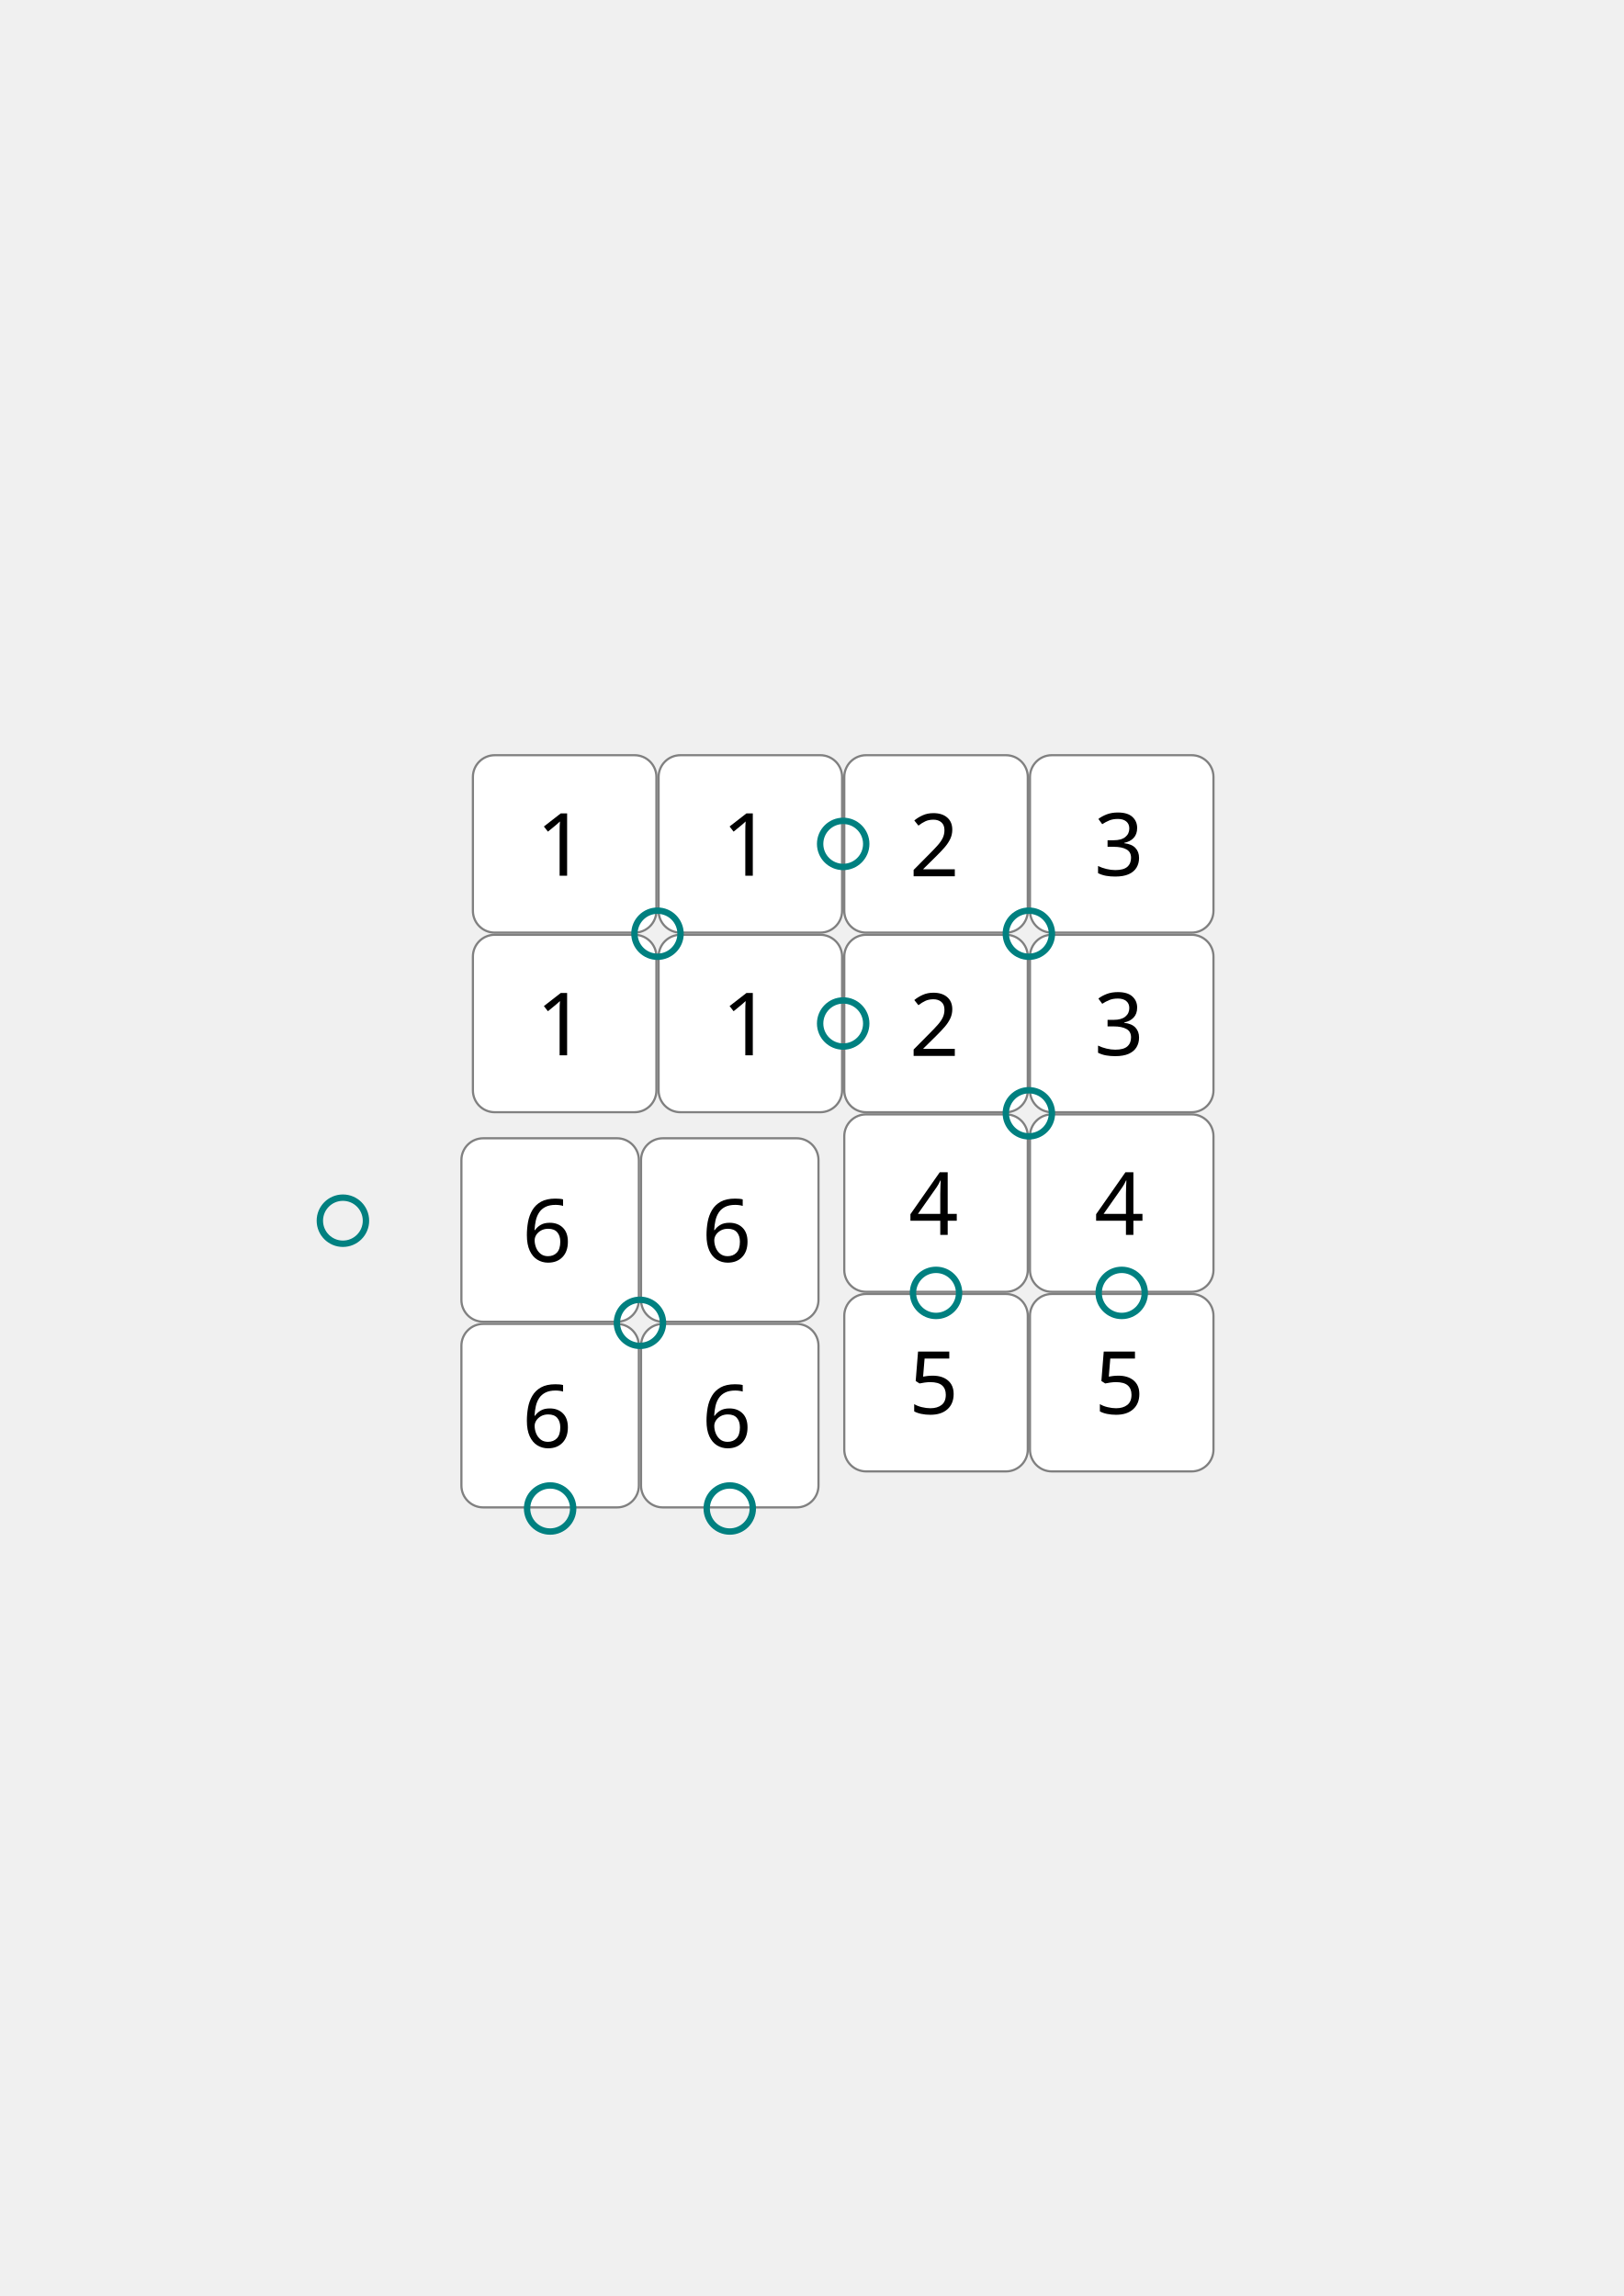
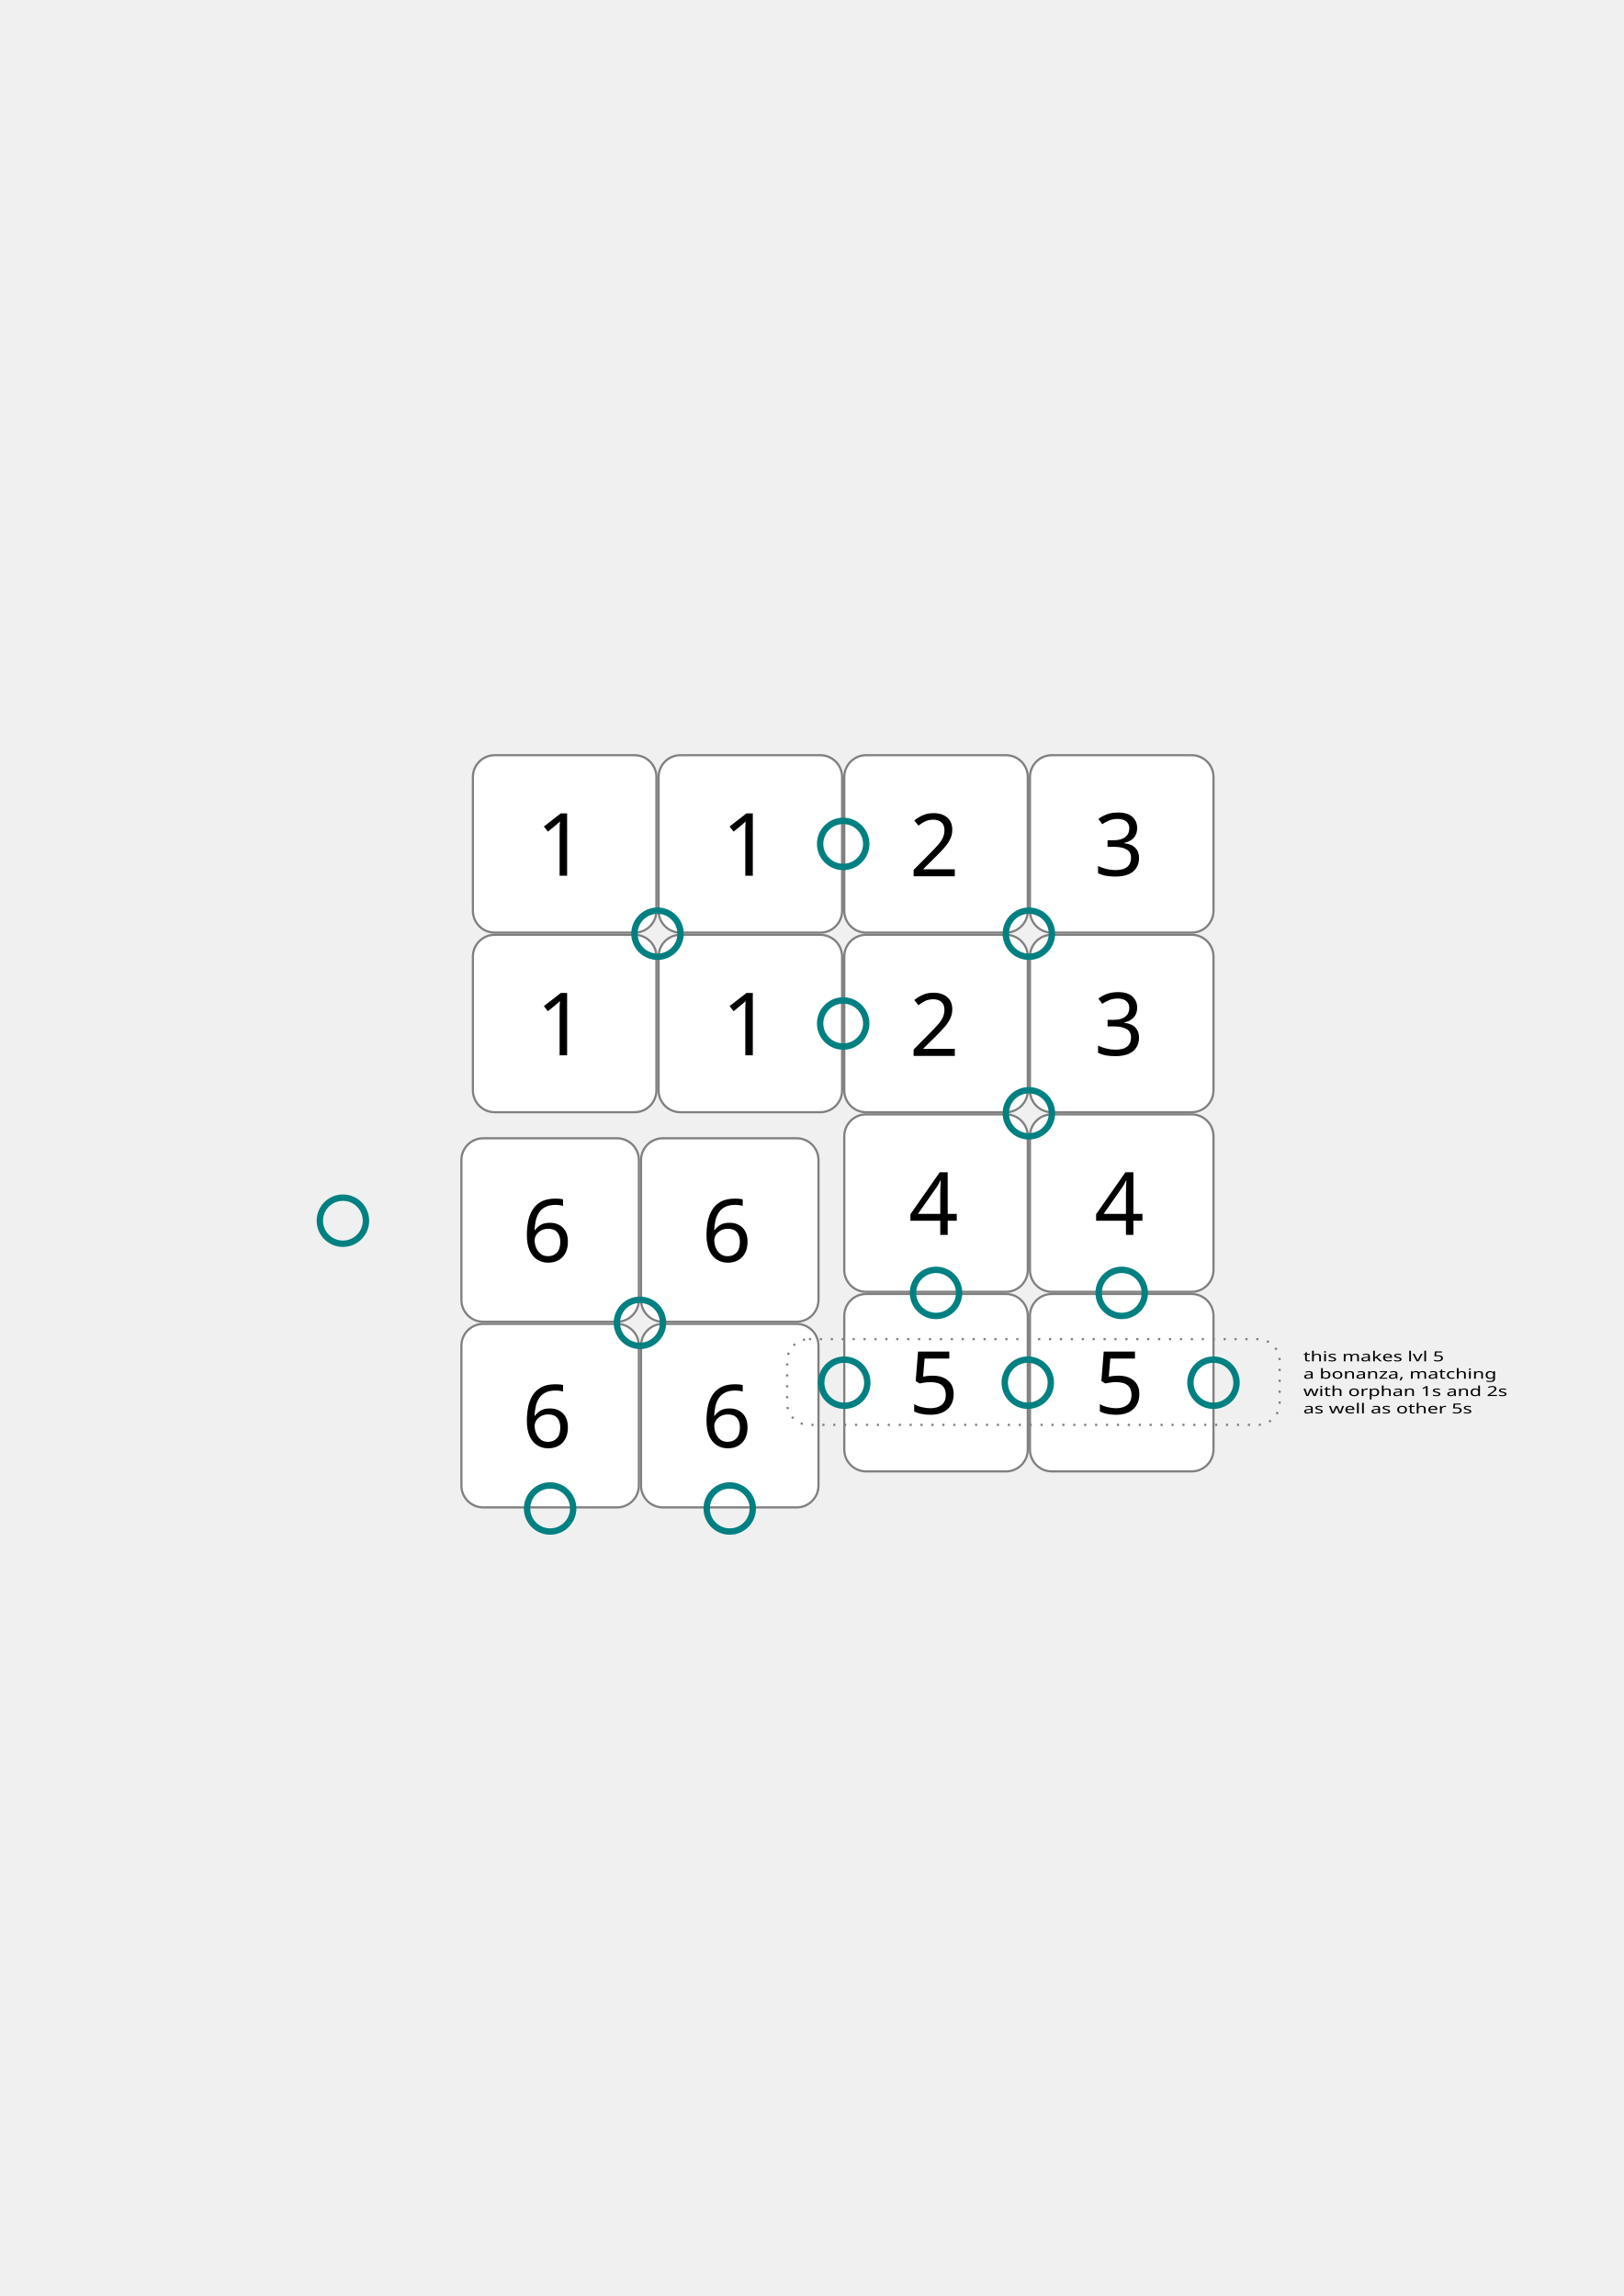
<svg xmlns="http://www.w3.org/2000/svg" width="210mm" height="297mm" viewBox="0 0 744.094 1052.362" id="svg2" version="1.1">
  <defs id="defs4" />
  <g id="layer1">
    <rect style="fill:#ffffff;fill-opacity:1;stroke:#808080;stroke-width:1;stroke-miterlimit:2;stroke-dasharray:none;stroke-opacity:1" id="rect4138" width="84.095" height="81.317" x="216.717" y="346.143" rx="10" ry="10" />
    <rect style="fill:#ffffff;fill-opacity:1;stroke:#808080;stroke-width:1;stroke-miterlimit:2;stroke-dasharray:none;stroke-opacity:1" id="rect4138-3" width="84.095" height="81.317" x="216.717" y="428.46" rx="10" ry="10" />
    <rect style="fill:#ffffff;fill-opacity:1;stroke:#808080;stroke-width:1;stroke-miterlimit:2;stroke-dasharray:none;stroke-opacity:1" id="rect4138-6" width="84.095" height="81.317" x="301.812" y="346.143" rx="10" ry="10" />
    <rect style="fill:#ffffff;fill-opacity:1;stroke:#808080;stroke-width:1;stroke-miterlimit:2;stroke-dasharray:none;stroke-opacity:1" id="rect4138-7" width="84.095" height="81.317" x="301.812" y="428.46" rx="10" ry="10" />
    <circle style="fill:none;fill-opacity:1;stroke:#008080;stroke-width:2.925;stroke-miterlimit:2;stroke-dasharray:none;stroke-opacity:1" id="path4136" cx="301.312" cy="427.96" r="10.564" />
    <circle style="fill:none;fill-opacity:1;stroke:#008080;stroke-width:2.925;stroke-miterlimit:2;stroke-dasharray:none;stroke-opacity:1" id="path4136-5" cx="157.143" cy="559.505" r="10.564" />
    <rect style="fill:#ffffff;fill-opacity:1;stroke:#808080;stroke-width:1;stroke-miterlimit:2;stroke-dasharray:none;stroke-opacity:1" id="rect4138-7-5" width="84.095" height="81.317" x="386.907" y="428.46" rx="10" ry="10" />
    <rect style="fill:#ffffff;fill-opacity:1;stroke:#808080;stroke-width:1;stroke-miterlimit:2;stroke-dasharray:none;stroke-opacity:1" id="rect4138-7-6" width="84.095" height="81.317" x="386.907" y="346.143" rx="10" ry="10" />
    <circle style="fill:none;fill-opacity:1;stroke:#008080;stroke-width:2.925;stroke-miterlimit:2;stroke-dasharray:none;stroke-opacity:1" id="path4136-3" cx="386.407" cy="386.801" r="10.564" />
    <rect style="fill:#ffffff;fill-opacity:1;stroke:#808080;stroke-width:1;stroke-miterlimit:2;stroke-dasharray:none;stroke-opacity:1" id="rect4138-7-2" width="84.095" height="81.317" x="472.003" y="428.46" rx="10" ry="10" />
    <rect style="fill:#ffffff;fill-opacity:1;stroke:#808080;stroke-width:1;stroke-miterlimit:2;stroke-dasharray:none;stroke-opacity:1" id="rect4138-7-9" width="84.095" height="81.317" x="472.003" y="346.143" rx="10" ry="10" />
    <text xml:space="preserve" style="font-style:normal;font-weight:normal;font-size:40px;line-height:125%;font-family:sans-serif;letter-spacing:0px;word-spacing:0px;fill:#000000;fill-opacity:1;stroke:none;stroke-width:1px;stroke-linecap:butt;stroke-linejoin:miter;stroke-opacity:1" x="245.688" y="401.382" id="text4221">
      <tspan id="tspan4223" x="245.688" y="401.382">1</tspan>
    </text>
    <text xml:space="preserve" style="font-style:normal;font-weight:normal;font-size:40px;line-height:125%;font-family:sans-serif;letter-spacing:0px;word-spacing:0px;fill:#000000;fill-opacity:1;stroke:none;stroke-width:1px;stroke-linecap:butt;stroke-linejoin:miter;stroke-opacity:1" x="416.767" y="401.645" id="text4225">
      <tspan x="416.767" y="401.645" id="tspan4229">2</tspan>
    </text>
    <text xml:space="preserve" style="font-style:normal;font-weight:normal;font-size:40px;line-height:125%;font-family:sans-serif;letter-spacing:0px;word-spacing:0px;fill:#000000;fill-opacity:1;stroke:none;stroke-width:1px;stroke-linecap:butt;stroke-linejoin:miter;stroke-opacity:1" x="280" y="560.934" id="text4233">
      <tspan id="tspan4235" x="280" y="560.934" />
    </text>
    <circle style="fill:none;fill-opacity:1;stroke:#008080;stroke-width:2.925;stroke-miterlimit:2;stroke-dasharray:none;stroke-opacity:1" id="path4136-3-1" cx="386.407" cy="469.119" r="10.564" />
    <text xml:space="preserve" style="font-style:normal;font-weight:normal;font-size:40px;line-height:125%;font-family:sans-serif;letter-spacing:0px;word-spacing:0px;fill:#000000;fill-opacity:1;stroke:none;stroke-width:1px;stroke-linecap:butt;stroke-linejoin:miter;stroke-opacity:1" x="330.784" y="401.382" id="text4221-2">
      <tspan id="tspan4223-7" x="330.784" y="401.382">1</tspan>
    </text>
    <text xml:space="preserve" style="font-style:normal;font-weight:normal;font-size:40px;line-height:125%;font-family:sans-serif;letter-spacing:0px;word-spacing:0px;fill:#000000;fill-opacity:1;stroke:none;stroke-width:1px;stroke-linecap:butt;stroke-linejoin:miter;stroke-opacity:1" x="330.784" y="483.699" id="text4221-0">
      <tspan id="tspan4223-9" x="330.784" y="483.699">1</tspan>
    </text>
    <text xml:space="preserve" style="font-style:normal;font-weight:normal;font-size:40px;line-height:125%;font-family:sans-serif;letter-spacing:0px;word-spacing:0px;fill:#000000;fill-opacity:1;stroke:none;stroke-width:1px;stroke-linecap:butt;stroke-linejoin:miter;stroke-opacity:1" x="245.688" y="483.699" id="text4221-3">
      <tspan id="tspan4223-6" x="245.688" y="483.699">1</tspan>
    </text>
    <text xml:space="preserve" style="font-style:normal;font-weight:normal;font-size:40px;line-height:125%;font-family:sans-serif;letter-spacing:0px;word-spacing:0px;fill:#000000;fill-opacity:1;stroke:none;stroke-width:1px;stroke-linecap:butt;stroke-linejoin:miter;stroke-opacity:1" x="416.767" y="483.962" id="text4225-0">
      <tspan x="416.767" y="483.962" id="tspan4229-6">2</tspan>
    </text>
    <text xml:space="preserve" style="font-style:normal;font-weight:normal;font-size:40px;line-height:125%;font-family:sans-serif;letter-spacing:0px;word-spacing:0px;fill:#000000;fill-opacity:1;stroke:none;stroke-width:1px;stroke-linecap:butt;stroke-linejoin:miter;stroke-opacity:1" x="501.404" y="401.362" id="text4304">
      <tspan id="tspan4306" x="501.404" y="401.362">3</tspan>
    </text>
    <text xml:space="preserve" style="font-style:normal;font-weight:normal;font-size:40px;line-height:125%;font-family:sans-serif;letter-spacing:0px;word-spacing:0px;fill:#000000;fill-opacity:1;stroke:none;stroke-width:1px;stroke-linecap:butt;stroke-linejoin:miter;stroke-opacity:1" x="501.404" y="483.679" id="text4304-2">
      <tspan id="tspan4306-6" x="501.404" y="483.679">3</tspan>
    </text>
    <circle style="fill:none;fill-opacity:1;stroke:#008080;stroke-width:2.925;stroke-miterlimit:2;stroke-dasharray:none;stroke-opacity:1" id="path4136-5-1" cx="471.503" cy="427.96" r="10.564" />
    <g id="g4362-0" transform="translate(66.90732,-38.06907)">
      <rect ry="10" rx="10" y="548.846" x="405.095" height="81.317" width="84.095" id="rect4138-7-2-8-2" style="fill:#ffffff;fill-opacity:1;stroke:#808080;stroke-width:1;stroke-miterlimit:2;stroke-dasharray:none;stroke-opacity:1" />
      <text id="text4304-2-7-3" y="604.085" x="434.565" style="font-style:normal;font-weight:normal;font-size:40px;line-height:125%;font-family:sans-serif;letter-spacing:0px;word-spacing:0px;fill:#000000;fill-opacity:1;stroke:none;stroke-width:1px;stroke-linecap:butt;stroke-linejoin:miter;stroke-opacity:1" xml:space="preserve">
        <tspan y="604.085" x="434.565" id="tspan4306-6-9-7">4</tspan>
      </text>
    </g>
    <g id="g4362" transform="translate(-18.18788,-38.06907)">
      <rect ry="10" rx="10" y="548.846" x="405.095" height="81.317" width="84.095" id="rect4138-7-2-8" style="fill:#ffffff;fill-opacity:1;stroke:#808080;stroke-width:1;stroke-miterlimit:2;stroke-dasharray:none;stroke-opacity:1" />
      <text id="text4304-2-7" y="604.085" x="434.565" style="font-style:normal;font-weight:normal;font-size:40px;line-height:125%;font-family:sans-serif;letter-spacing:0px;word-spacing:0px;fill:#000000;fill-opacity:1;stroke:none;stroke-width:1px;stroke-linecap:butt;stroke-linejoin:miter;stroke-opacity:1" xml:space="preserve">
        <tspan y="604.085" x="434.565" id="tspan4306-6-9">4</tspan>
      </text>
    </g>
    <circle style="fill:none;fill-opacity:1;stroke:#008080;stroke-width:2.925;stroke-miterlimit:2;stroke-dasharray:none;stroke-opacity:1" id="path4136-5-2" cx="471.503" cy="510.277" r="10.564" />
    <g id="g4430" transform="translate(3.240678,-21.46606)">
      <g transform="translate(-21.42856,65.71427)" id="g4362-5">
        <rect style="fill:#ffffff;fill-opacity:1;stroke:#808080;stroke-width:1;stroke-miterlimit:2;stroke-dasharray:none;stroke-opacity:1" id="rect4138-7-2-8-9" width="84.095" height="81.317" x="405.095" y="548.846" rx="10" ry="10" />
        <text xml:space="preserve" style="font-style:normal;font-weight:normal;font-size:40px;line-height:125%;font-family:sans-serif;letter-spacing:0px;word-spacing:0px;fill:#000000;fill-opacity:1;stroke:none;stroke-width:1px;stroke-linecap:butt;stroke-linejoin:miter;stroke-opacity:1" x="434.623" y="603.802" id="text4304-2-7-2">
          <tspan id="tspan4306-6-9-2" x="434.623" y="603.802">5</tspan>
        </text>
      </g>
    </g>
    <g id="g4430-2" transform="translate(88.33588,-21.46606)">
      <g transform="translate(-21.42856,65.71427)" id="g4362-5-9">
        <rect style="fill:#ffffff;fill-opacity:1;stroke:#808080;stroke-width:1;stroke-miterlimit:2;stroke-dasharray:none;stroke-opacity:1" id="rect4138-7-2-8-9-3" width="84.095" height="81.317" x="405.095" y="548.846" rx="10" ry="10" />
        <text xml:space="preserve" style="font-style:normal;font-weight:normal;font-size:40px;line-height:125%;font-family:sans-serif;letter-spacing:0px;word-spacing:0px;fill:#000000;fill-opacity:1;stroke:none;stroke-width:1px;stroke-linecap:butt;stroke-linejoin:miter;stroke-opacity:1" x="434.623" y="603.802" id="text4304-2-7-2-1">
          <tspan id="tspan4306-6-9-2-9" x="434.623" y="603.802">5</tspan>
        </text>
      </g>
    </g>
    <circle style="fill:none;fill-opacity:1;stroke:#008080;stroke-width:2.925;stroke-miterlimit:2;stroke-dasharray:none;stroke-opacity:1" id="path4136-5-4" cx="428.955" cy="592.595" r="10.564" />
    <circle style="fill:none;fill-opacity:1;stroke:#008080;stroke-width:2.925;stroke-miterlimit:2;stroke-dasharray:none;stroke-opacity:1" id="path4136-5-7" cx="514.05" cy="592.595" r="10.564" />
    <rect style="fill:#ffffff;fill-opacity:1;stroke:#808080;stroke-width:1;stroke-miterlimit:2;stroke-dasharray:none;stroke-opacity:1" id="rect4138-8" width="84.095" height="81.317" x="521.721" y="-375.085" rx="10" ry="10" transform="matrix(0,1,-1,0,0,0)" />
    <rect style="fill:#ffffff;fill-opacity:1;stroke:#808080;stroke-width:1;stroke-miterlimit:2;stroke-dasharray:none;stroke-opacity:1" id="rect4138-3-4" width="84.095" height="81.317" x="521.721" y="-292.767" rx="10" ry="10" transform="matrix(0,1,-1,0,0,0)" />
    <rect style="fill:#ffffff;fill-opacity:1;stroke:#808080;stroke-width:1;stroke-miterlimit:2;stroke-dasharray:none;stroke-opacity:1" id="rect4138-6-5" width="84.095" height="81.317" x="606.816" y="-375.085" rx="10" ry="10" transform="matrix(0,1,-1,0,0,0)" />
    <rect style="fill:#ffffff;fill-opacity:1;stroke:#808080;stroke-width:1;stroke-miterlimit:2;stroke-dasharray:none;stroke-opacity:1" id="rect4138-7-0" width="84.095" height="81.317" x="606.816" y="-292.767" rx="10" ry="10" transform="matrix(0,1,-1,0,0,0)" />
    <circle style="fill:none;fill-opacity:1;stroke:#008080;stroke-width:2.925;stroke-miterlimit:2;stroke-dasharray:none;stroke-opacity:1" id="path4136-36" cx="606.316" cy="-293.267" r="10.564" transform="matrix(0,1,-1,0,0,0)" />
    <circle style="fill:none;fill-opacity:1;stroke:#008080;stroke-width:2.925;stroke-miterlimit:2;stroke-dasharray:none;stroke-opacity:1" id="path4136-3-10" cx="691.412" cy="-334.426" r="10.564" transform="matrix(0,1,-1,0,0,0)" />
    <circle style="fill:none;fill-opacity:1;stroke:#008080;stroke-width:2.925;stroke-miterlimit:2;stroke-dasharray:none;stroke-opacity:1" id="path4136-3-1-2" cx="691.412" cy="-252.109" r="10.564" transform="matrix(0,1,-1,0,0,0)" />
    <text xml:space="preserve" style="font-style:normal;font-weight:normal;font-size:40px;line-height:125%;font-family:sans-serif;letter-spacing:0px;word-spacing:0px;fill:#000000;fill-opacity:1;stroke:none;stroke-width:1px;stroke-linecap:butt;stroke-linejoin:miter;stroke-opacity:1" x="239.247" y="578.329" id="text4553">
      <tspan id="tspan4555" x="239.247" y="578.329">6</tspan>
    </text>
    <text xml:space="preserve" style="font-style:normal;font-weight:normal;font-size:40px;line-height:125%;font-family:sans-serif;letter-spacing:0px;word-spacing:0px;fill:#000000;fill-opacity:1;stroke:none;stroke-width:1px;stroke-linecap:butt;stroke-linejoin:miter;stroke-opacity:1" x="321.565" y="578.329" id="text4557">
      <tspan id="tspan4559" x="321.565" y="578.329">6</tspan>
    </text>
    <text xml:space="preserve" style="font-style:normal;font-weight:normal;font-size:40px;line-height:125%;font-family:sans-serif;letter-spacing:0px;word-spacing:0px;fill:#000000;fill-opacity:1;stroke:none;stroke-width:1px;stroke-linecap:butt;stroke-linejoin:miter;stroke-opacity:1" x="321.565" y="663.425" id="text4561">
      <tspan id="tspan4563" x="321.565" y="663.425">6</tspan>
    </text>
    <text xml:space="preserve" style="font-style:normal;font-weight:normal;font-size:40px;line-height:125%;font-family:sans-serif;letter-spacing:0px;word-spacing:0px;fill:#000000;fill-opacity:1;stroke:none;stroke-width:1px;stroke-linecap:butt;stroke-linejoin:miter;stroke-opacity:1" x="239.247" y="663.425" id="text4565">
      <tspan id="tspan4567" x="239.247" y="663.425">6</tspan>
    </text>
+     <circle style="fill:none;fill-opacity:1;stroke:#008080;stroke-width:2.925;stroke-miterlimit:2;stroke-dasharray:none;stroke-opacity:1" id="path4136-5-3" cx="556.098" cy="633.753" r="10.564" />
+     <circle style="fill:none;fill-opacity:1;stroke:#008080;stroke-width:2.925;stroke-miterlimit:2;stroke-dasharray:none;stroke-opacity:1" id="path4136-5-3-6" cx="471.003" cy="633.753" r="10.564" />
+     <circle style="fill:none;fill-opacity:1;stroke:#008080;stroke-width:2.925;stroke-miterlimit:2;stroke-dasharray:none;stroke-opacity:1" id="path4136-5-3-7" cx="386.907" cy="633.753" r="10.564" />
+     <text xml:space="preserve" style="font-style:normal;font-weight:normal;font-size:7.572px;line-height:125%;font-family:sans-serif;letter-spacing:0px;word-spacing:0px;fill:#000000;fill-opacity:1;stroke:none;stroke-width:1px;stroke-linecap:butt;stroke-linejoin:miter;stroke-opacity:1" x="502.395" y="741.774" id="text4236" transform="scale(1.188828,0.8411644)">
+       <tspan id="tspan4238" x="502.395" y="741.774">this makes lvl 5</tspan>
+       <tspan x="502.395" y="751.239" id="tspan4240">a bonanza, matching</tspan>
+       <tspan x="502.395" y="760.704" id="tspan4242">with orphan 1s and 2s</tspan>
+       <tspan x="502.395" y="770.169" id="tspan4244">as well as other 5s</tspan>
+     </text>
+     <rect style="fill:none;fill-opacity:1;stroke:#808080;stroke-width:1;stroke-miterlimit:2;stroke-dasharray:1,4;stroke-opacity:1;stroke-dashoffset:0" id="rect4246" width="225.714" height="39.286" x="360.714" y="613.791" rx="10" ry="10" />
  </g>
</svg>
